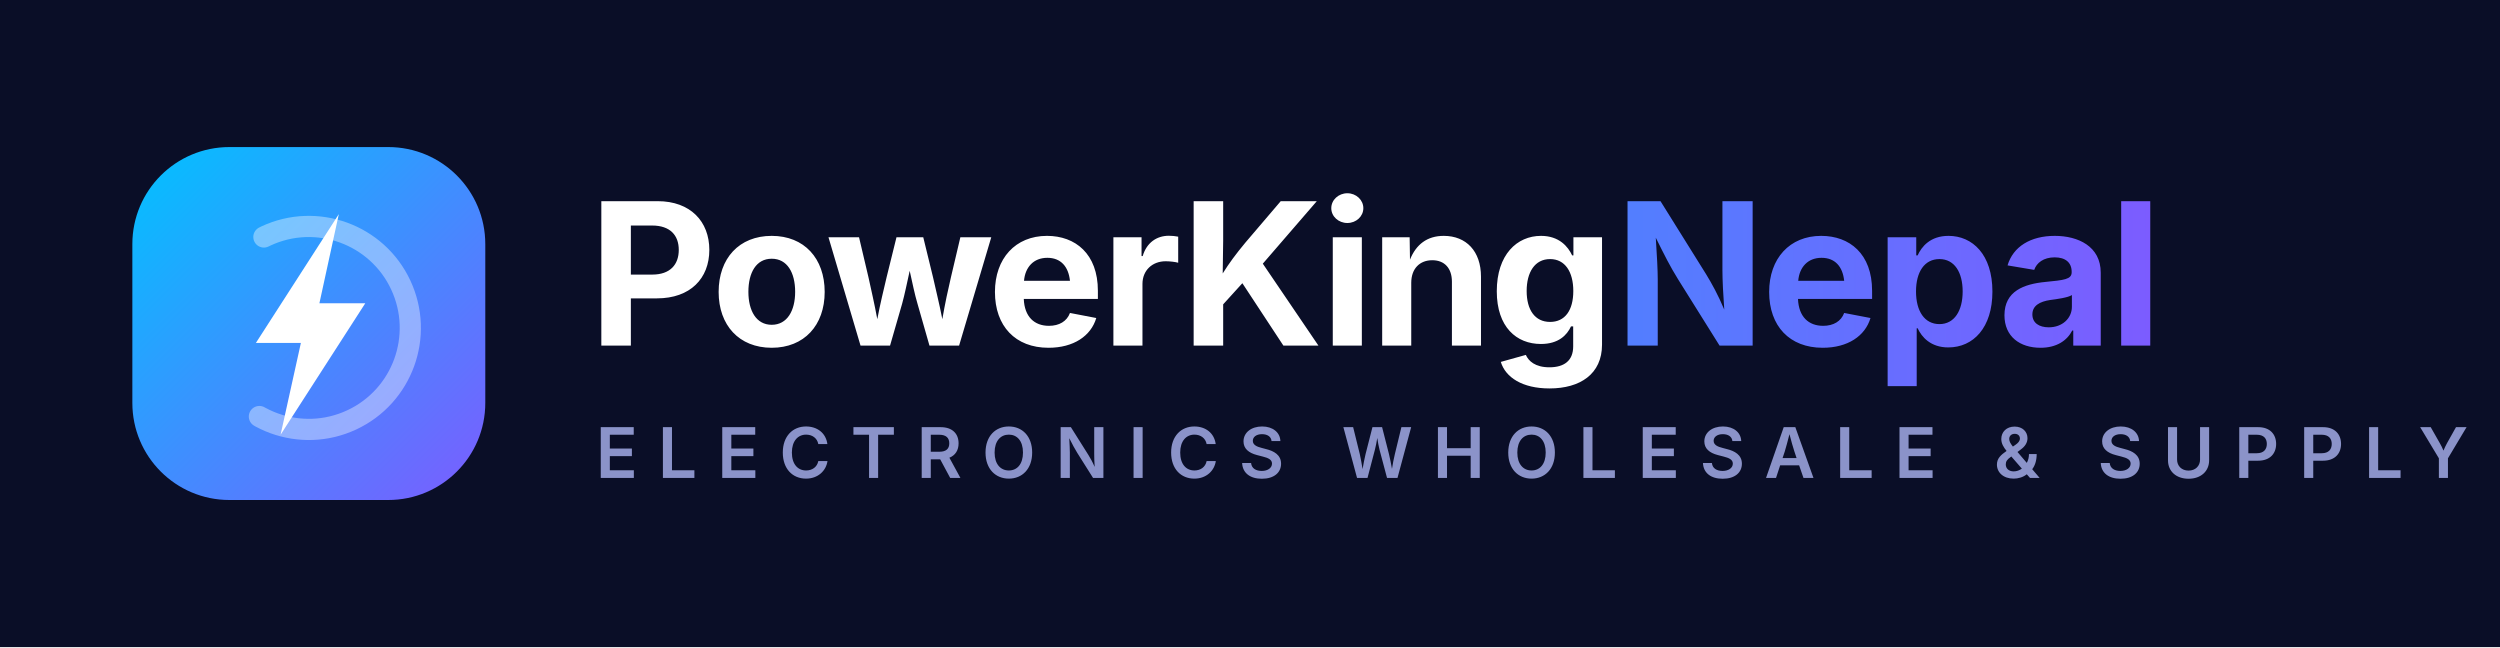
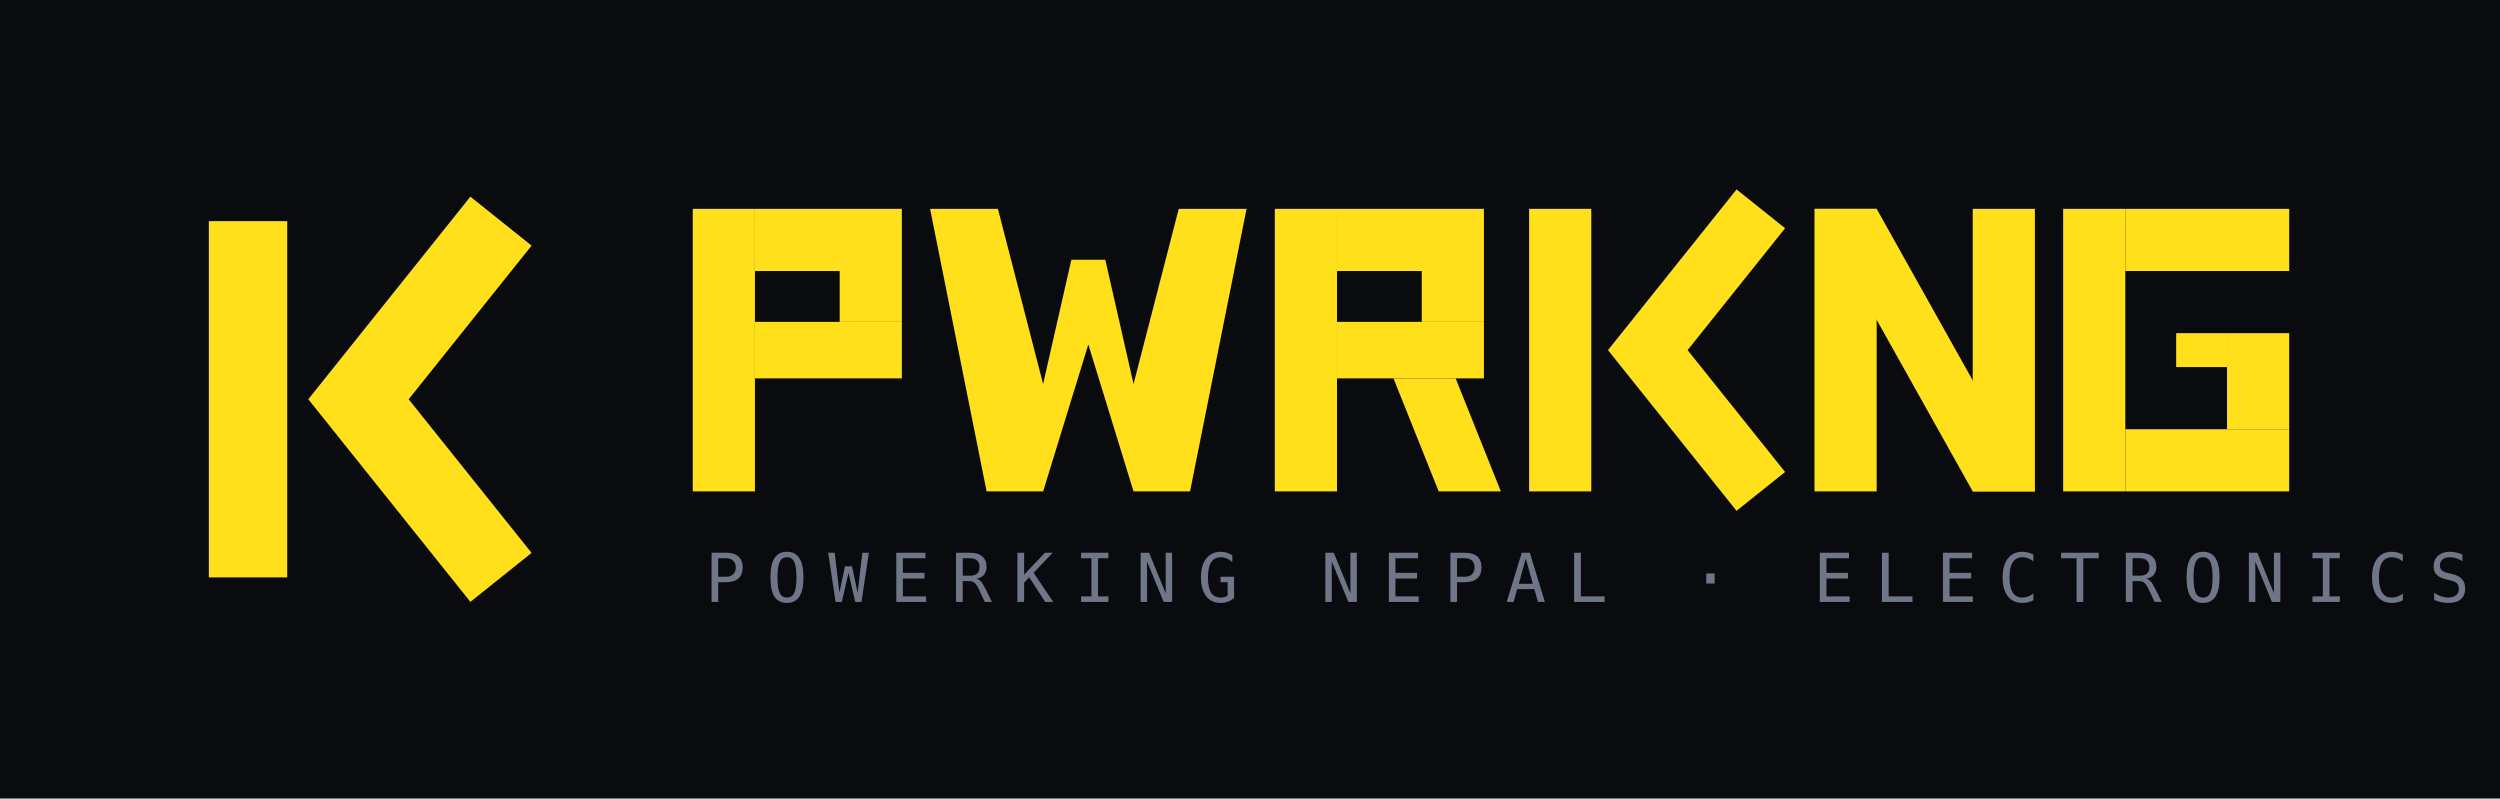
- <svg xmlns="http://www.w3.org/2000/svg" viewBox="0 0 340 88" width="340" height="88" role="img" aria-label="PowerKing Nepal logo">
-   <defs>
-     <linearGradient id="m" x1="0" y1="0" x2="1" y2="1">
-       <stop offset="0" stop-color="#00C2FF" />
-       <stop offset="1" stop-color="#7C5CFF" />
-     </linearGradient>
-     <linearGradient id="w" x1="0" y1="0" x2="1" y2="0">
-       <stop offset="0" stop-color="#00C2FF" />
-       <stop offset="1" stop-color="#7C5CFF" />
-     </linearGradient>
-   </defs>
-   <rect width="340" height="88" fill="#0A0E27" />
-   <g transform="translate(18 20)">
-     <g transform="scale(1.2)">
-       <rect width="40" height="40" rx="11" fill="url(#m)" />
-       <circle cx="20" cy="20.5" r="11.5" fill="none" stroke="#fff" stroke-opacity=".38" stroke-width="2.4" stroke-linecap="round" stroke-dasharray="47 25" transform="rotate(-115 20 20.5)" />
-       <path d="M23.4 7.6 14 22.2h5.1l-2.3 10.4 9.6-14.9h-5.2l2.2-10.1Z" fill="#fff" />
-     </g>
+ <svg xmlns="http://www.w3.org/2000/svg" viewBox="0 0 407 130" width="407" height="130" role="img" aria-label="PowerKing Nepal logo">
+   <rect width="407" height="130" fill="#0A0B0F" />
+   <g transform="translate(34 36) scale(0.58)" fill="#FFE01A" color="#FFE01A">
+     <rect x="0" y="0" width="22" height="100" />
+     <path d="M 82 0 L 42 50 L 82 100" fill="none" stroke="currentColor" stroke-width="22" stroke-linecap="butt" stroke-linejoin="miter" />
  </g>
-   <g font-family="Space Grotesk, Inter, Segoe UI, Roboto, Helvetica, Arial, sans-serif" fill="#fff">
-     <text x="80" y="47" font-size="27" font-weight="700" letter-spacing="-.6">PowerKing<tspan fill="url(#w)"> Nepal</tspan>
-     </text>
-     <text x="81" y="65" font-size="9.5" font-weight="600" letter-spacing="2.7" fill="#8B93C9">ELECTRONICS WHOLESALE &amp; SUPPLY</text>
+   <g transform="translate(112.78 34) scale(0.46)" fill="#FFE01A" color="#FFE01A">
+     <rect x="0" y="0" width="22" height="100" />
+     <rect x="22" y="0" width="52" height="22" />
+     <rect x="52" y="22" width="22" height="18" />
+     <rect x="22" y="40" width="52" height="20" />
+     <polygon points="84,0 108,0 124,62 134,18 146,18 156,62 172,0 196,0 176,100 156,100 140,48 124,100 104,100" />
+     <rect x="206" y="0" width="22" height="100" />
+     <rect x="228" y="0" width="52" height="22" />
+     <rect x="258" y="22" width="22" height="18" />
+     <rect x="228" y="40" width="52" height="20" />
+     <polygon points="248,60 270,60 286,100 264,100" />
+     <rect x="296" y="0" width="22" height="100" />
+     <path d="M 378 0 L 338 50 L 378 100" fill="none" stroke="currentColor" stroke-width="22" stroke-linecap="butt" stroke-linejoin="miter" />
+     <rect x="397" y="0" width="22" height="100" />
+     <rect x="453" y="0" width="22" height="100" />
+     <polygon points="397,0 419,0 475,100 453,100" />
+     <rect x="485" y="0" width="22" height="100" />
+     <rect x="507" y="0" width="58" height="22" />
+     <rect x="507" y="78" width="58" height="22" />
+     <rect x="543" y="44" width="22" height="34" />
+     <rect x="525" y="44" width="18" height="12" />
  </g>
+   <text x="114.78" y="98" font-family="ui-monospace, SFMono-Regular, Menlo, monospace" font-size="11" letter-spacing="3.4" fill="#6E7687">POWERKING NEPAL · ELECTRONICS WHOLESALE</text>
</svg>
